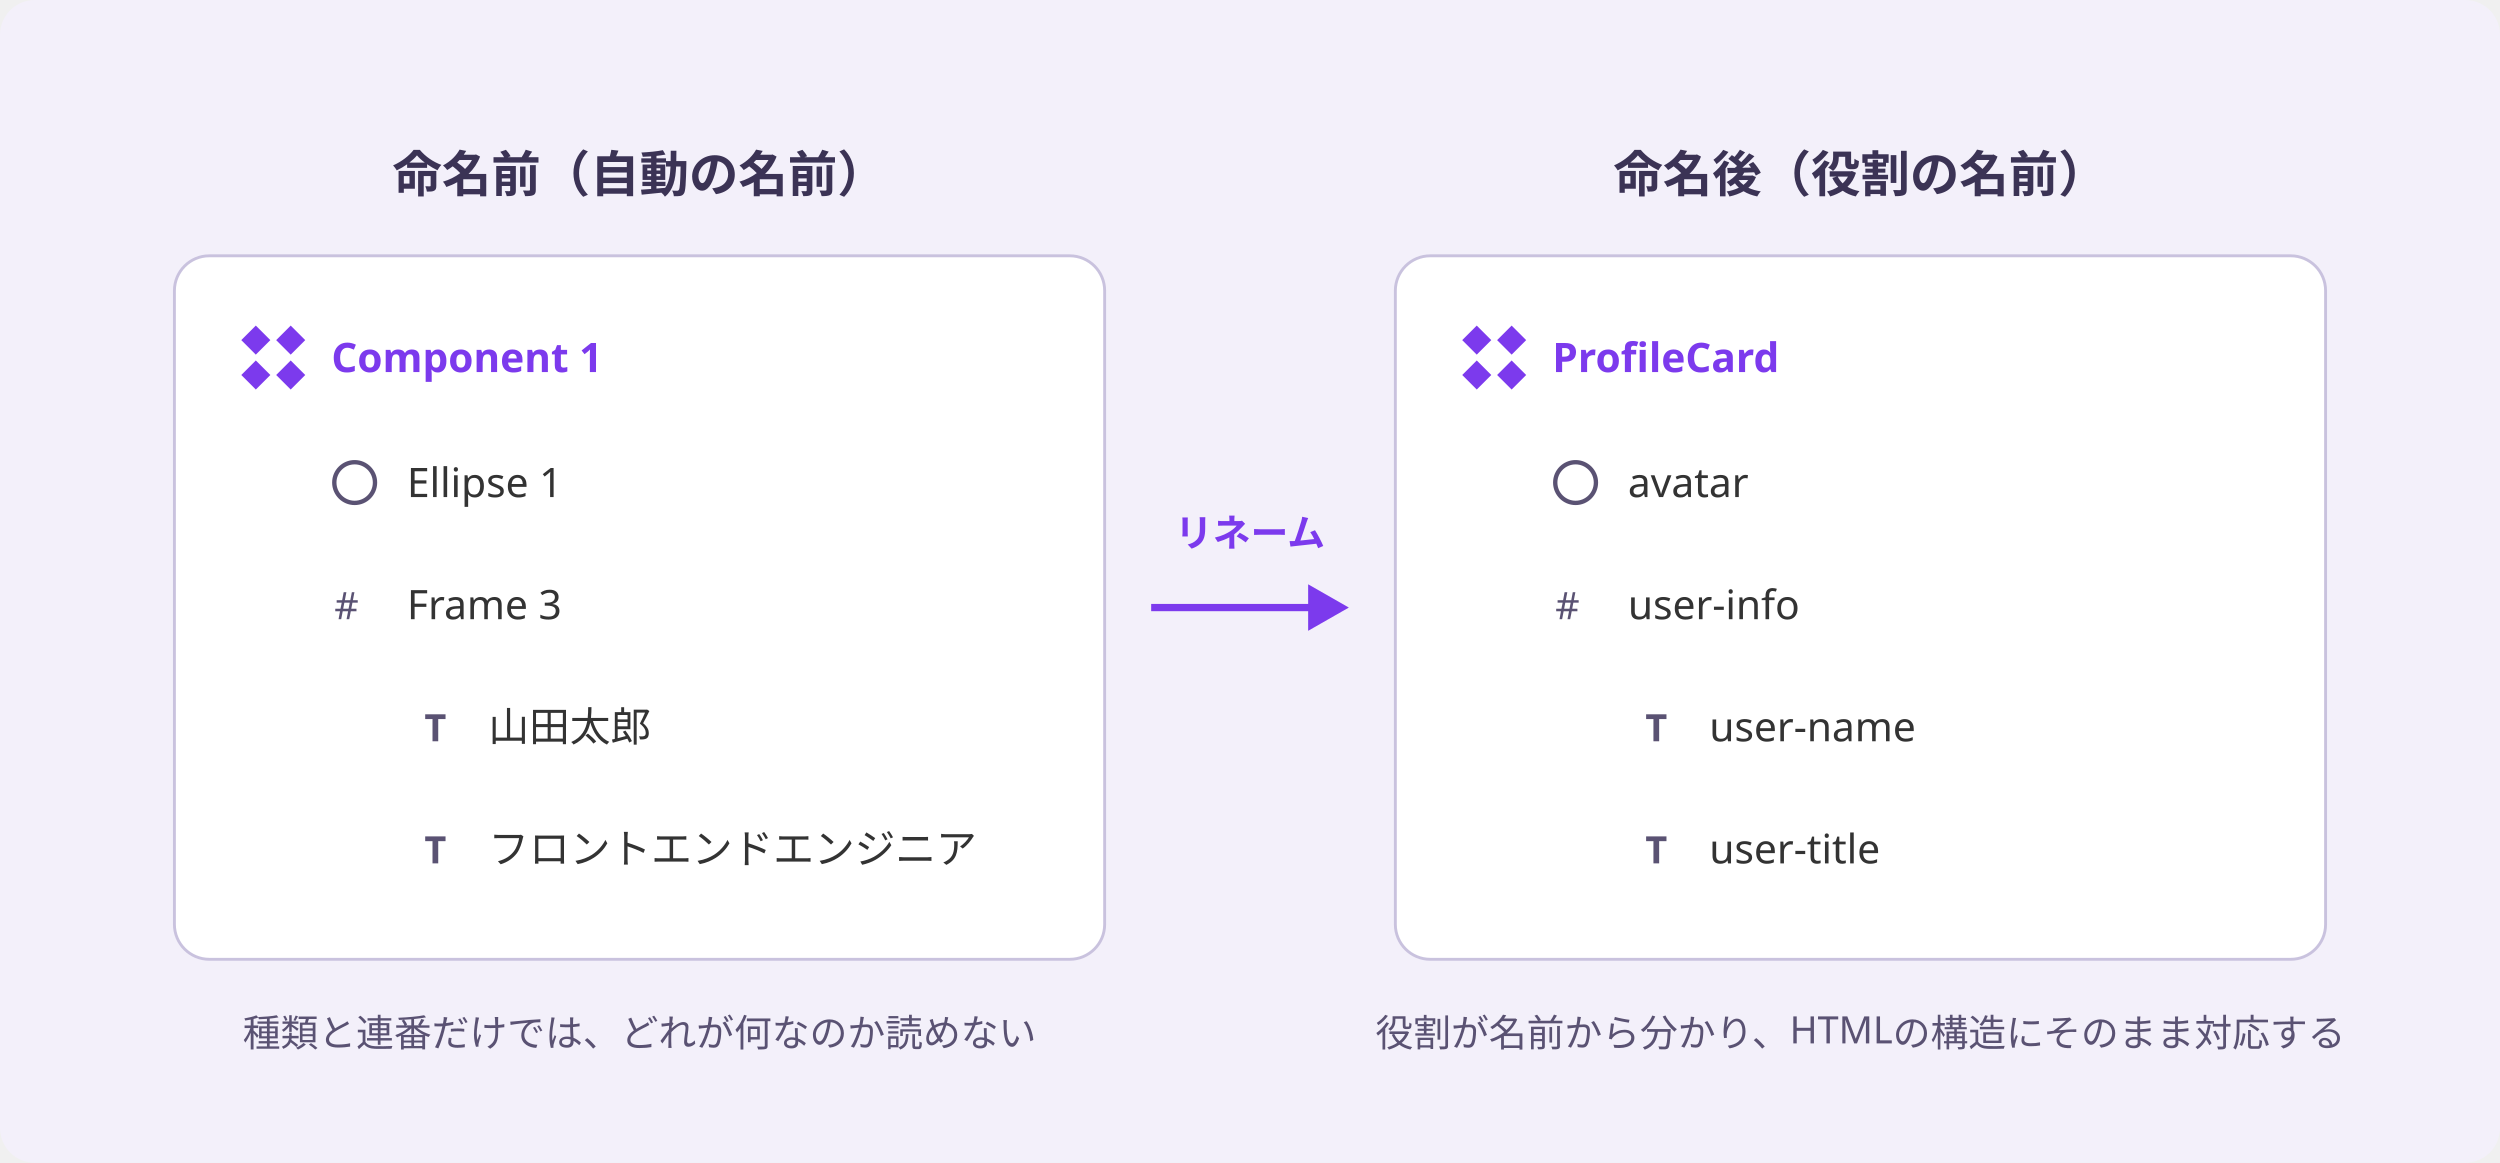
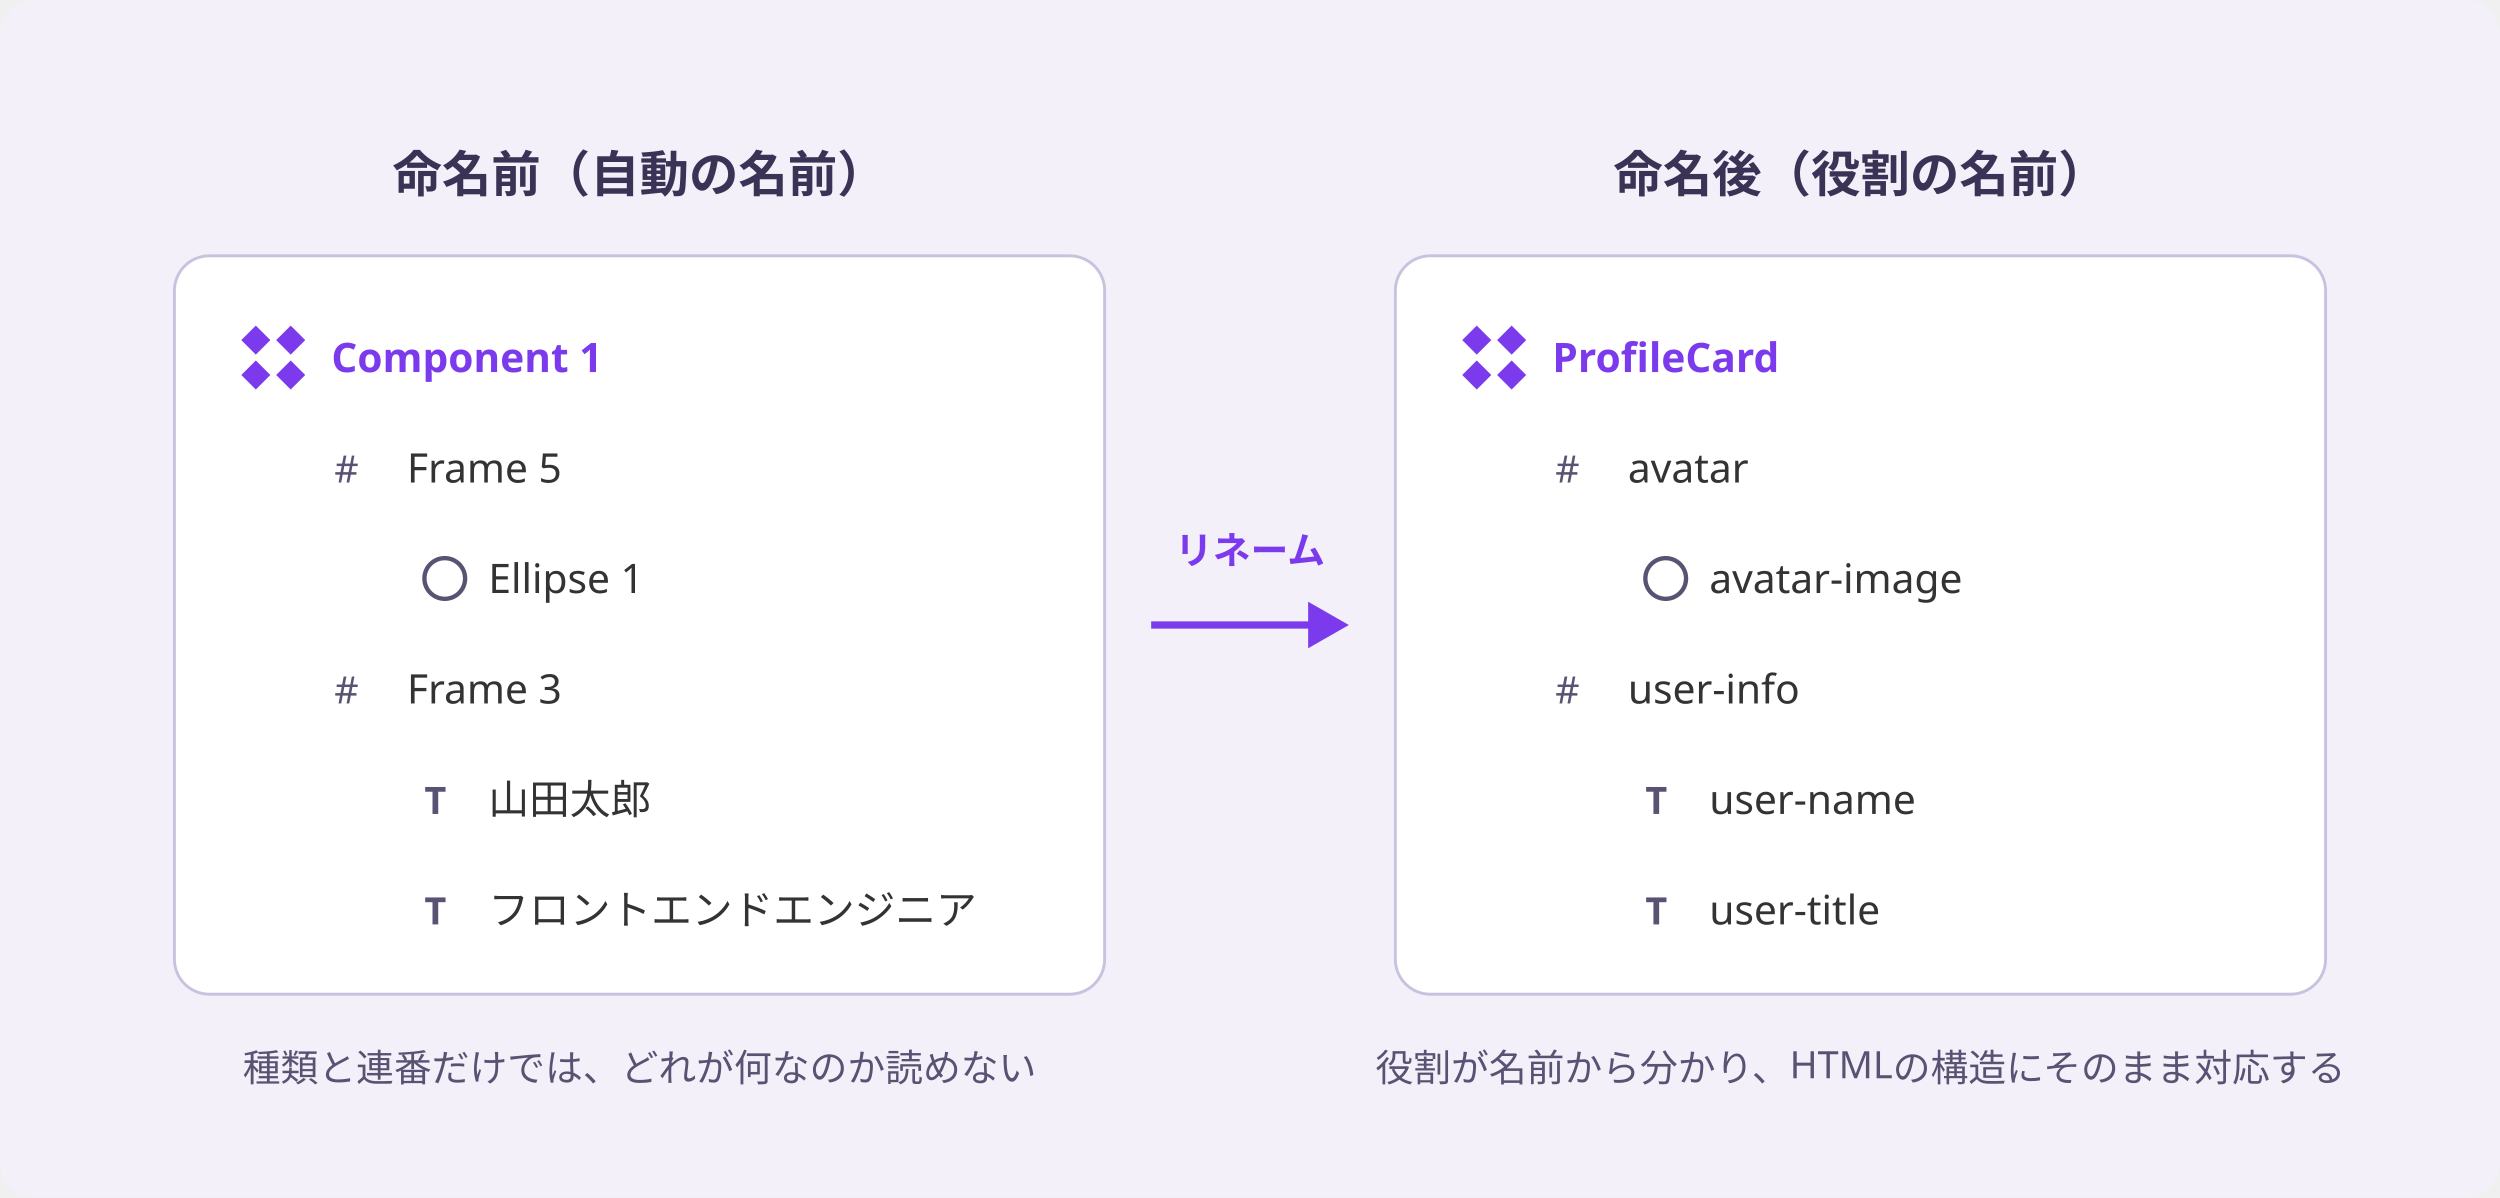
- <svg xmlns="http://www.w3.org/2000/svg" viewBox="0 0 860 400" font-family="'Hiragino Sans', 'Noto Sans JP', sans-serif" role="img" aria-label="命名前と命名後のレイヤーツリーの比較。命名前はComponent 1、Ellipse 1、Frame 3、山田太郎、フロントエンドエンジニアという自動の名前が並び構造が読めない。命名後はProfileCard、avatar、user-info、user-name、user-titleという役割ベースの名前になり、構造がひと目で読める。">
-   <rect x="0" y="0" width="860" height="400" rx="12" fill="#F3F0FA" />
+ <svg xmlns="http://www.w3.org/2000/svg" viewBox="0 0 860 412" font-family="'Hiragino Sans', 'Noto Sans JP', sans-serif" role="img" aria-label="命名前と命名後のレイヤーツリーの比較。命名前はComponent 1、Frame 5、Ellipse 1、Frame 3、山田太郎、フロントエンドエンジニアという自動の名前が並び構造が読めない。命名後はProfileCard、avatar、avatar-image、user-info、user-name、user-titleという役割ベースの名前になり、構造がひと目で読める。">
+   <rect x="0" y="0" width="860" height="412" rx="12" fill="#F3F0FA" />
  <text x="220" y="66" text-anchor="middle" font-size="17" font-weight="bold" fill="#3B3355">命名前（自動の名前）</text>
-   <rect x="60" y="88" width="320" height="242" rx="12" fill="#FFFFFF" stroke="#C9C2DE" stroke-width="1" />
+   <rect x="60" y="88" width="320" height="254" rx="12" fill="#FFFFFF" stroke="#C9C2DE" stroke-width="1" />
  <g fill="#7C3AED">
    <path d="M 88 112 l 5 5 l -5 5 l -5 -5 z" />
    <path d="M 100 112 l 5 5 l -5 5 l -5 -5 z" />
    <path d="M 88 124 l 5 5 l -5 5 l -5 -5 z" />
    <path d="M 100 124 l 5 5 l -5 5 l -5 -5 z" />
  </g>
  <text x="114" y="128" font-size="14" font-weight="bold" fill="#7C3AED">Component 1</text>
-   <circle cx="122" cy="166" r="7" fill="none" stroke="#5A5273" stroke-width="1.5" />
-   <text x="140" y="171" font-size="14" fill="#333333">Ellipse 1</text>
-   <text x="115" y="213" font-size="13" fill="#5A5273">#</text>
-   <text x="140" y="213" font-size="14" fill="#333333">Frame 3</text>
-   <text x="146" y="255" font-size="13" font-weight="bold" fill="#5A5273">T</text>
-   <text x="168" y="255" font-size="14" fill="#333333">山田太郎</text>
-   <text x="146" y="297" font-size="13" font-weight="bold" fill="#5A5273">T</text>
-   <text x="168" y="297" font-size="14" fill="#333333">フロントエンドエンジニア</text>
-   <text x="220" y="360" text-anchor="middle" font-size="13" fill="#5A5273">種類と連番だけでは、どれが何なのか読めない</text>
-   <text x="430" y="188" text-anchor="middle" font-size="13" font-weight="bold" fill="#7C3AED">リネーム</text>
-   <line x1="396" y1="209" x2="452" y2="209" stroke="#7C3AED" stroke-width="2.5" />
-   <path d="M 464 209 l -14 -8 v 16 z" fill="#7C3AED" />
+   <text x="115" y="166" font-size="13" fill="#5A5273">#</text>
+   <text x="140" y="166" font-size="14" fill="#333333">Frame 5</text>
+   <circle cx="153" cy="199" r="7" fill="none" stroke="#5A5273" stroke-width="1.5" />
+   <text x="168" y="204" font-size="14" fill="#333333">Ellipse 1</text>
+   <text x="115" y="242" font-size="13" fill="#5A5273">#</text>
+   <text x="140" y="242" font-size="14" fill="#333333">Frame 3</text>
+   <text x="146" y="280" font-size="13" font-weight="bold" fill="#5A5273">T</text>
+   <text x="168" y="280" font-size="14" fill="#333333">山田太郎</text>
+   <text x="146" y="318" font-size="13" font-weight="bold" fill="#5A5273">T</text>
+   <text x="168" y="318" font-size="14" fill="#333333">フロントエンドエンジニア</text>
+   <text x="220" y="372" text-anchor="middle" font-size="13" fill="#5A5273">種類と連番だけでは、どれが何なのか読めない</text>
+   <text x="430" y="194" text-anchor="middle" font-size="13" font-weight="bold" fill="#7C3AED">リネーム</text>
+   <line x1="396" y1="215" x2="452" y2="215" stroke="#7C3AED" stroke-width="2.5" />
+   <path d="M 464 215 l -14 -8 v 16 z" fill="#7C3AED" />
  <text x="640" y="66" text-anchor="middle" font-size="17" font-weight="bold" fill="#3B3355">命名後（役割の名前）</text>
-   <rect x="480" y="88" width="320" height="242" rx="12" fill="#FFFFFF" stroke="#C9C2DE" stroke-width="1" />
+   <rect x="480" y="88" width="320" height="254" rx="12" fill="#FFFFFF" stroke="#C9C2DE" stroke-width="1" />
  <g fill="#7C3AED">
    <path d="M 508 112 l 5 5 l -5 5 l -5 -5 z" />
    <path d="M 520 112 l 5 5 l -5 5 l -5 -5 z" />
    <path d="M 508 124 l 5 5 l -5 5 l -5 -5 z" />
    <path d="M 520 124 l 5 5 l -5 5 l -5 -5 z" />
  </g>
  <text x="534" y="128" font-size="14" font-weight="bold" fill="#7C3AED">ProfileCard</text>
-   <circle cx="542" cy="166" r="7" fill="none" stroke="#5A5273" stroke-width="1.5" />
-   <text x="560" y="171" font-size="14" fill="#333333">avatar</text>
-   <text x="535" y="213" font-size="13" fill="#5A5273">#</text>
-   <text x="560" y="213" font-size="14" fill="#333333">user-info</text>
-   <text x="566" y="255" font-size="13" font-weight="bold" fill="#5A5273">T</text>
-   <text x="588" y="255" font-size="14" fill="#333333">user-name</text>
-   <text x="566" y="297" font-size="13" font-weight="bold" fill="#5A5273">T</text>
-   <text x="588" y="297" font-size="14" fill="#333333">user-title</text>
-   <text x="640" y="360" text-anchor="middle" font-size="13" fill="#5A5273">役割が名前から分かり、HTMLの構造にそのまま対応する</text>
+   <text x="535" y="166" font-size="13" fill="#5A5273">#</text>
+   <text x="560" y="166" font-size="14" fill="#333333">avatar</text>
+   <circle cx="573" cy="199" r="7" fill="none" stroke="#5A5273" stroke-width="1.5" />
+   <text x="588" y="204" font-size="14" fill="#333333">avatar-image</text>
+   <text x="535" y="242" font-size="13" fill="#5A5273">#</text>
+   <text x="560" y="242" font-size="14" fill="#333333">user-info</text>
+   <text x="566" y="280" font-size="13" font-weight="bold" fill="#5A5273">T</text>
+   <text x="588" y="280" font-size="14" fill="#333333">user-name</text>
+   <text x="566" y="318" font-size="13" font-weight="bold" fill="#5A5273">T</text>
+   <text x="588" y="318" font-size="14" fill="#333333">user-title</text>
+   <text x="640" y="372" text-anchor="middle" font-size="13" fill="#5A5273">役割が名前から分かり、HTMLの構造にそのまま対応する</text>
</svg>
